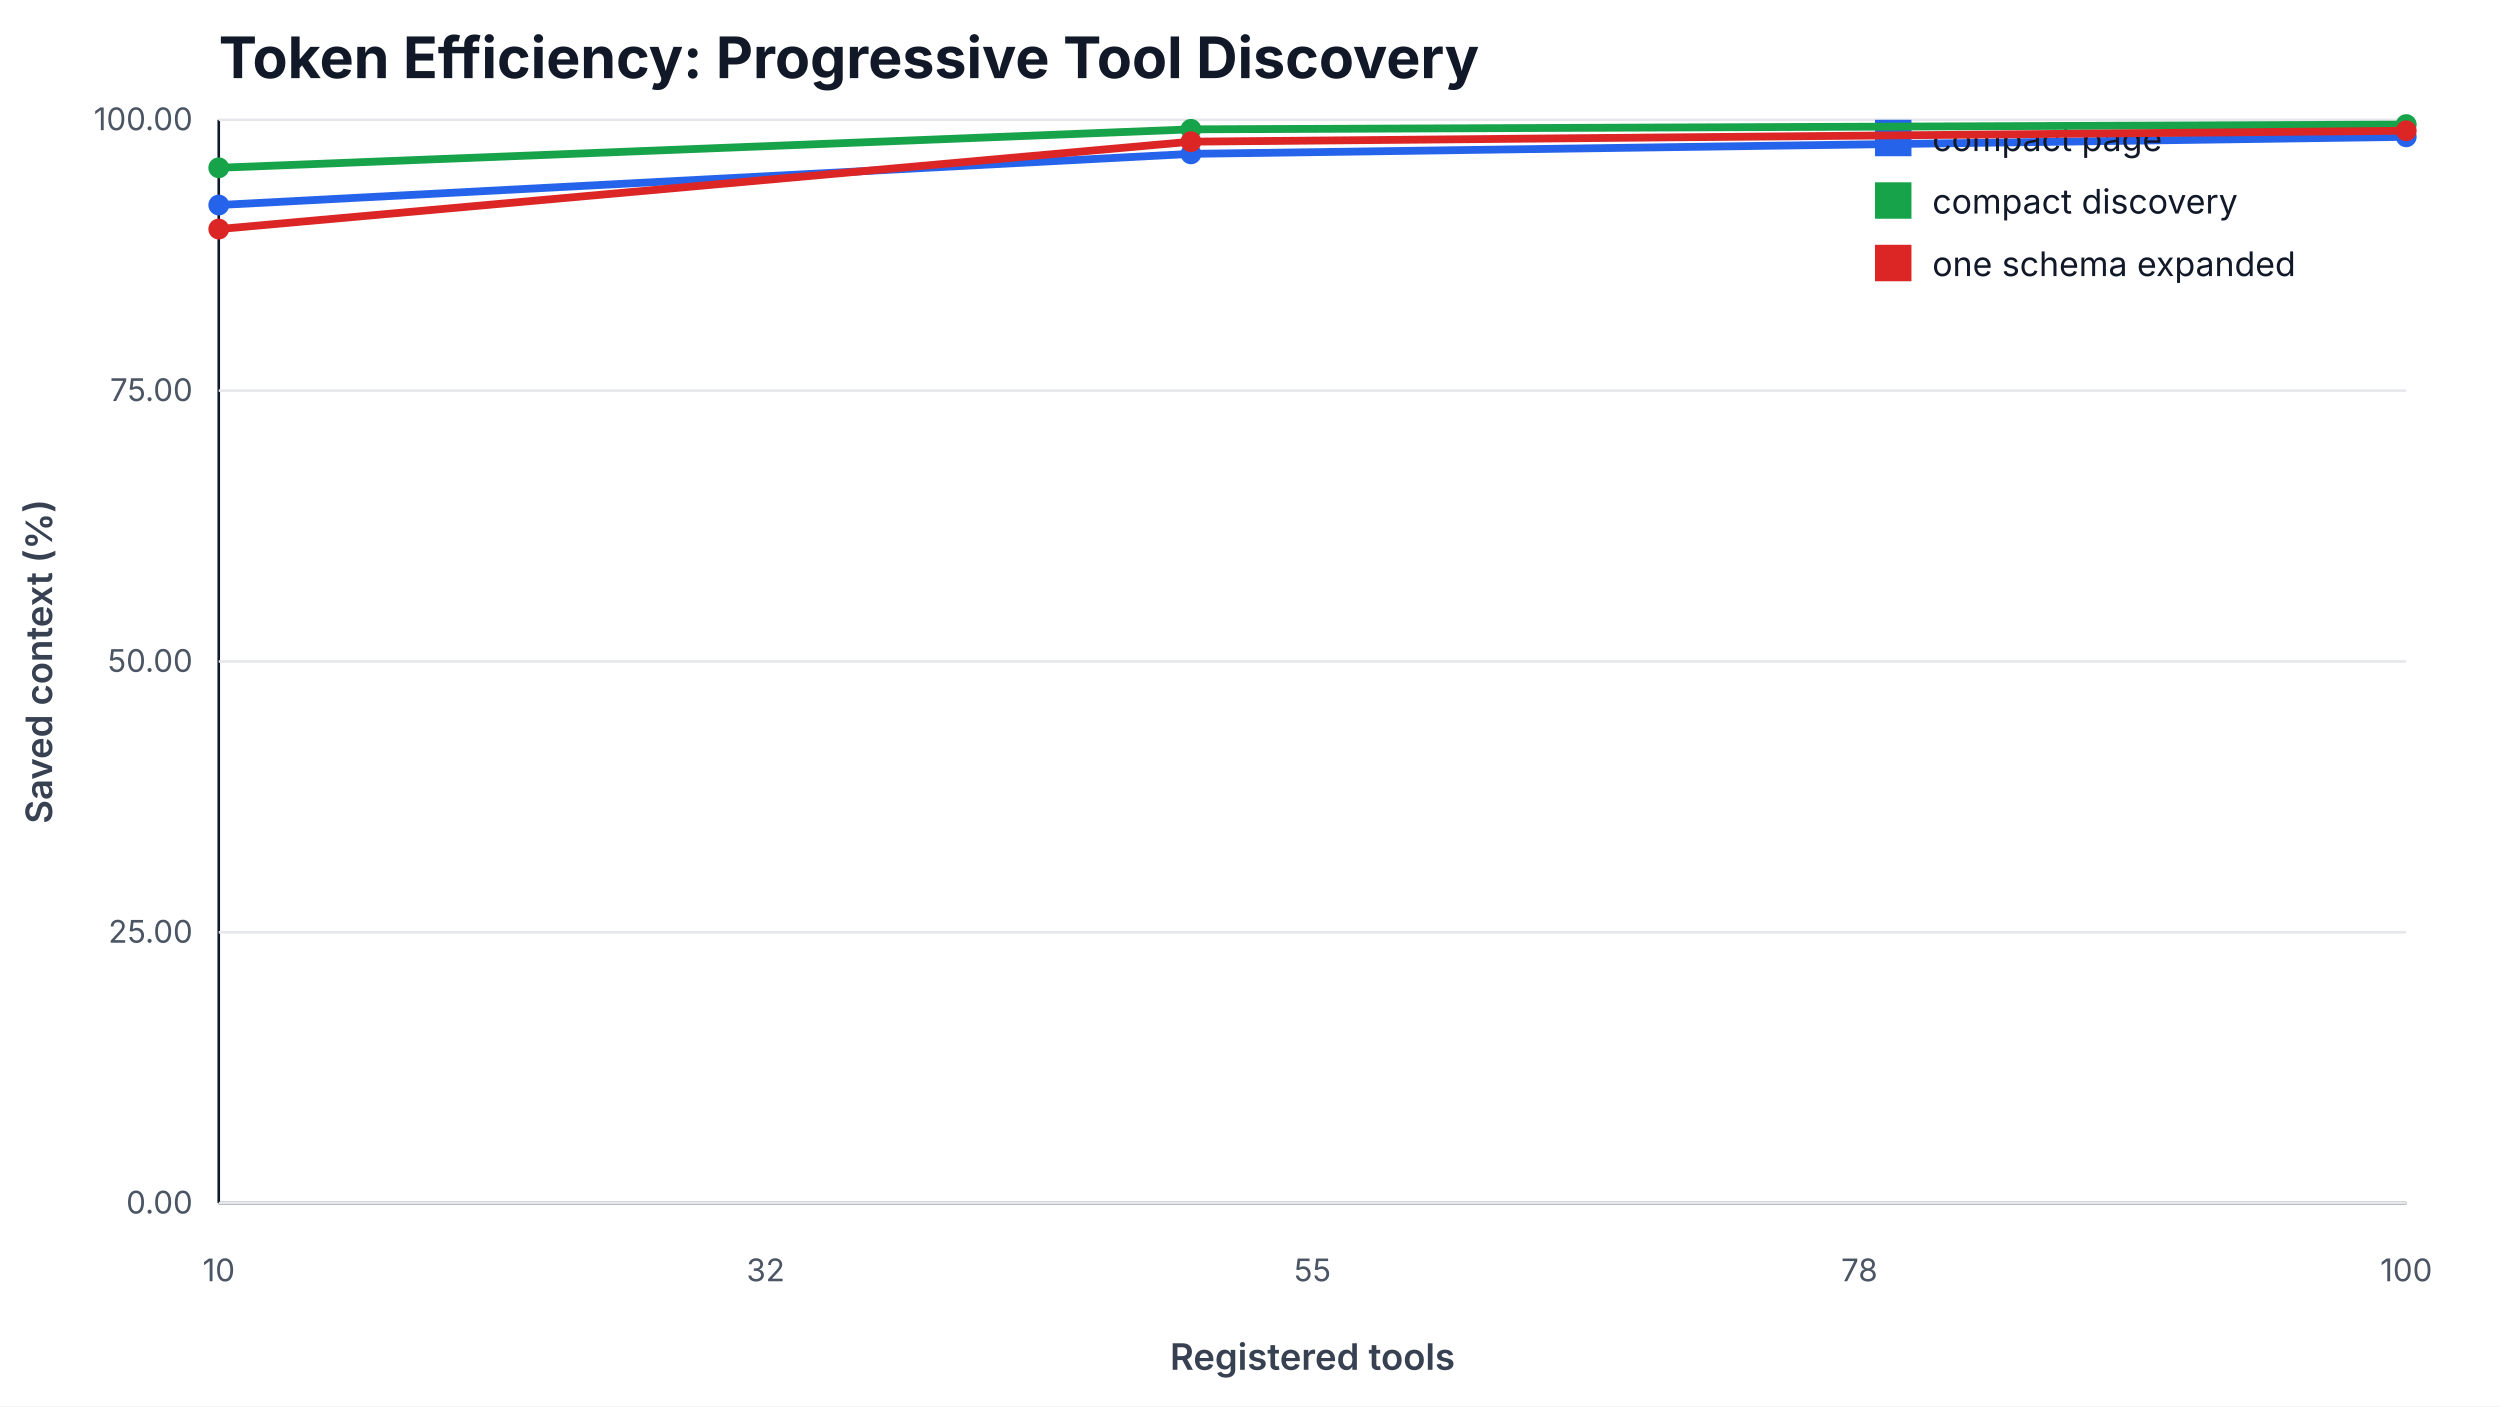
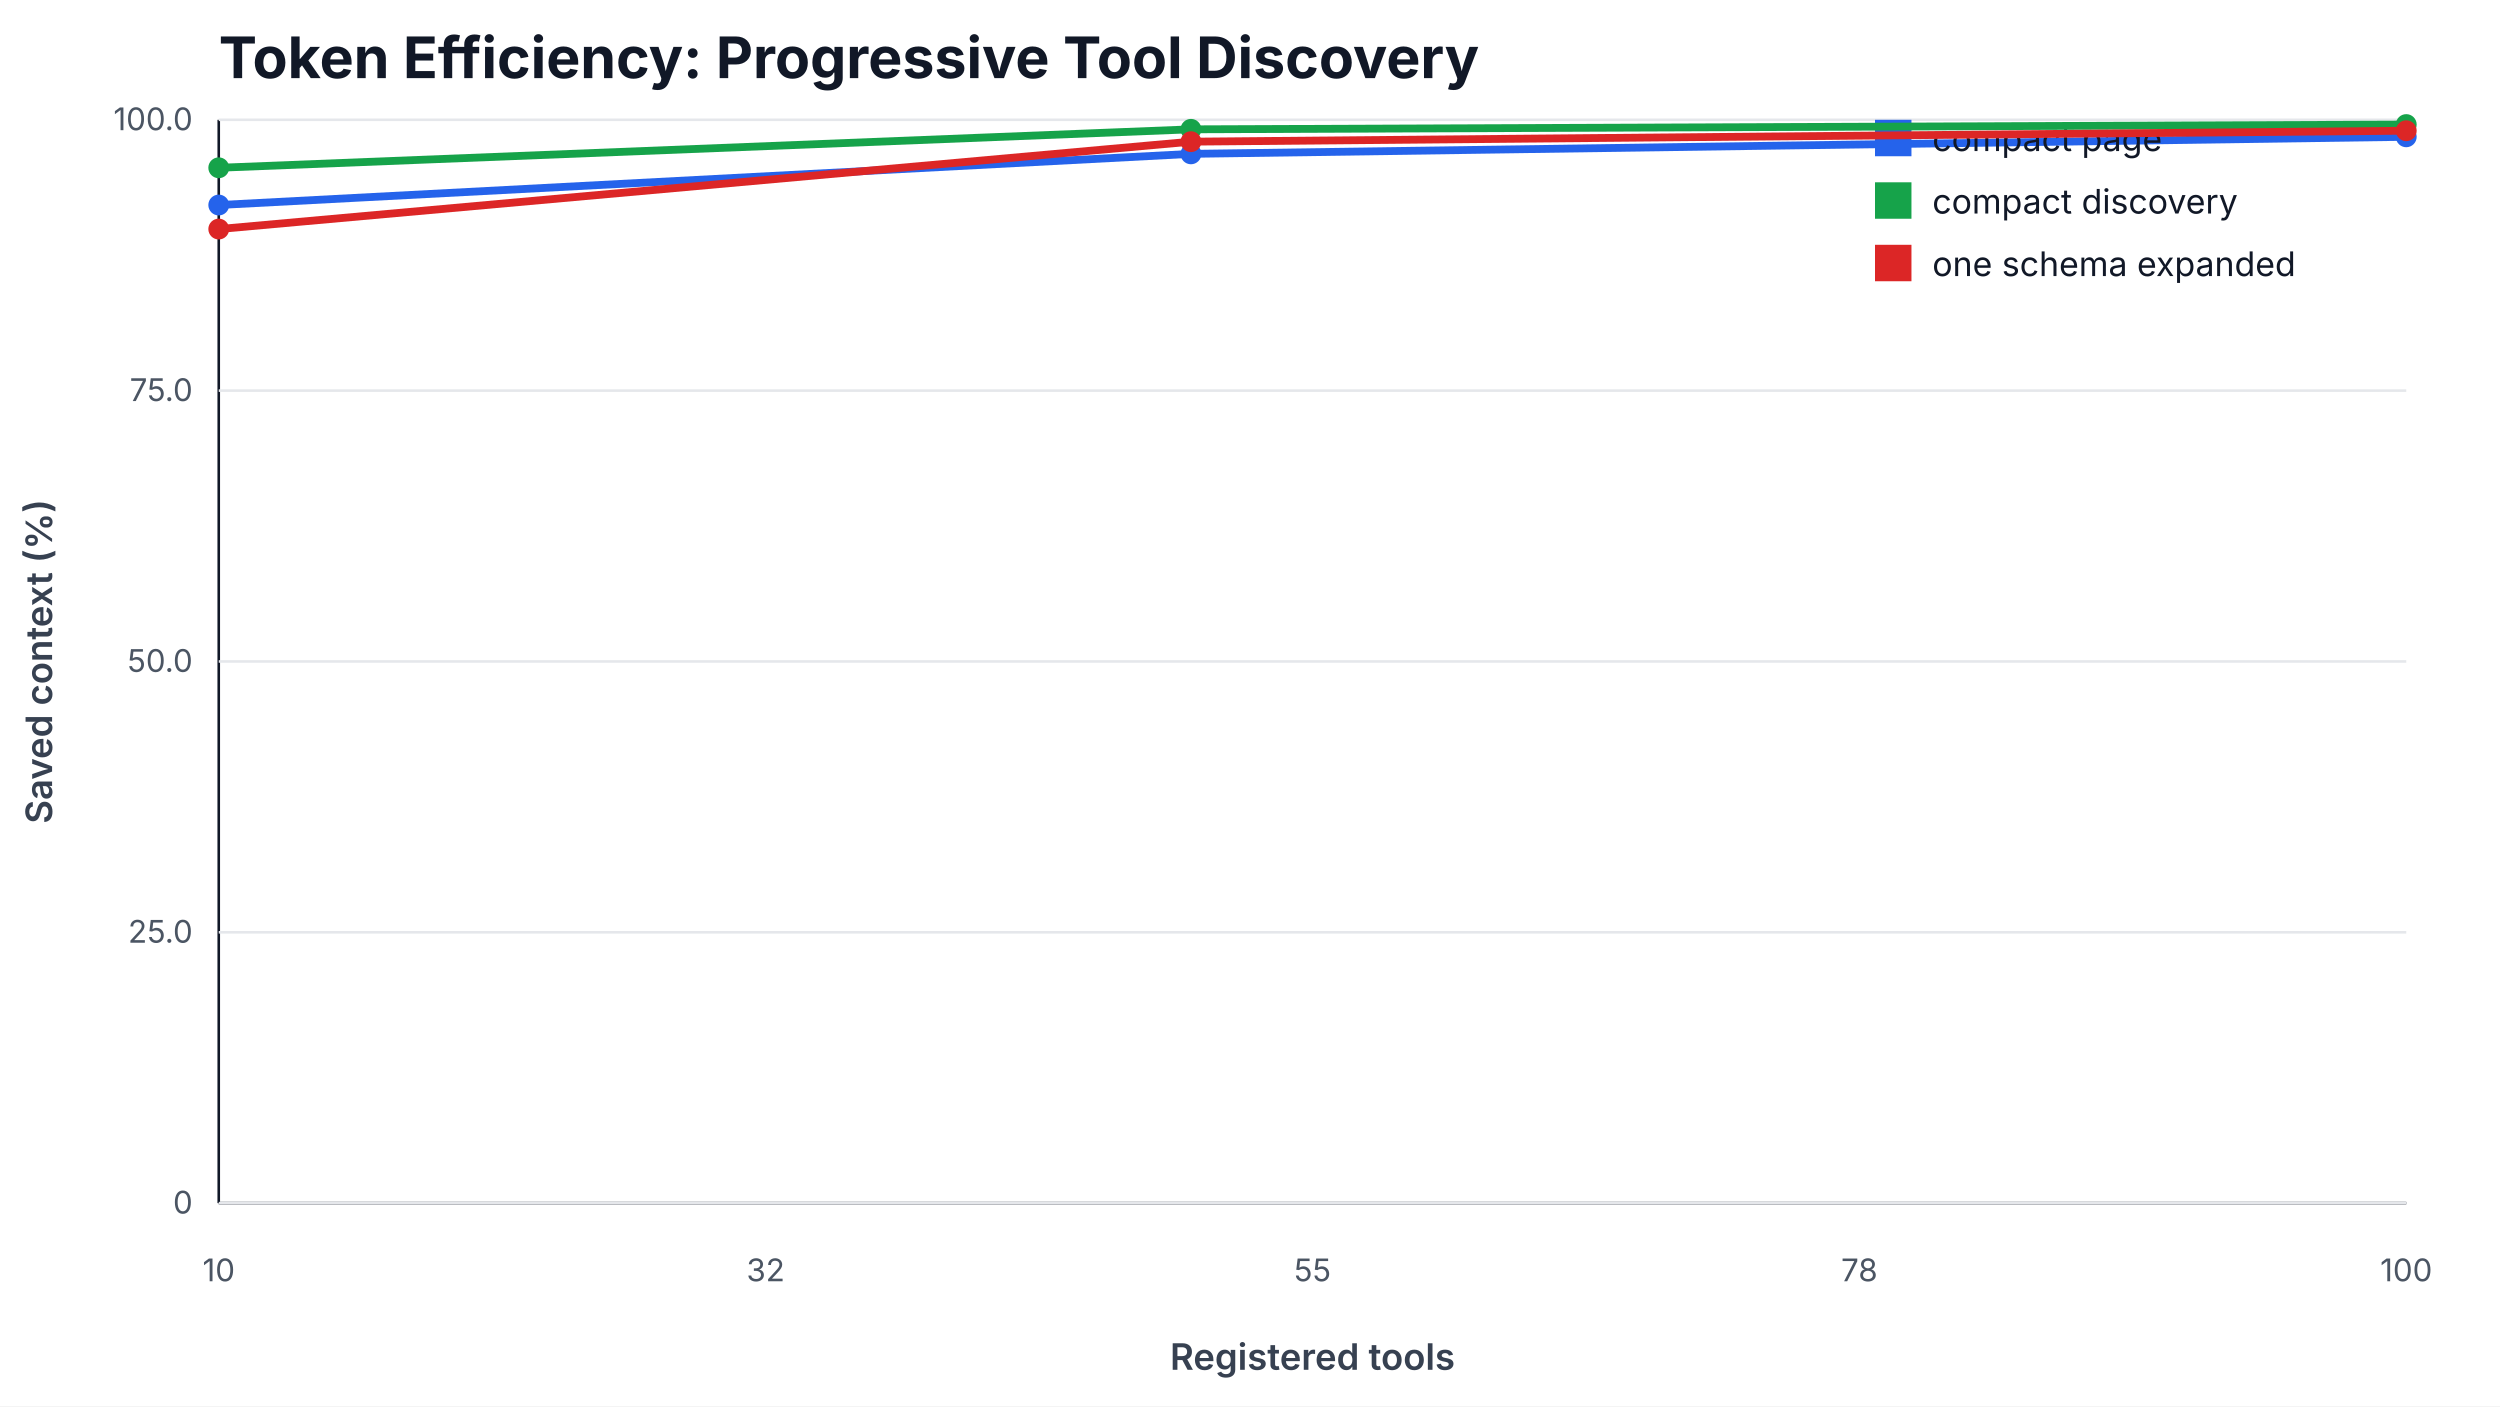
<svg xmlns="http://www.w3.org/2000/svg" width="960" height="540" viewBox="0 0 960 540">
  <style>
.title { font: 700 22px system-ui, -apple-system, Segoe UI, sans-serif; fill: #111827; }
.axis { font: 600 14px system-ui, -apple-system, Segoe UI, sans-serif; fill: #374151; }
.tick { font: 12px system-ui, -apple-system, Segoe UI, sans-serif; fill: #4b5563; }
.legend { font: 13px system-ui, -apple-system, Segoe UI, sans-serif; fill: #111827; }
.label { font: 700 12px system-ui, -apple-system, Segoe UI, sans-serif; fill: #111827; }
</style>
  <rect x="0" y="0" width="960" height="540" fill="#ffffff" />
  <text x="84" y="30" class="title">Token Efficiency: Progressive Tool Discovery</text>
  <line x1="84" y1="462" x2="924" y2="462" stroke="#111827" />
  <line x1="84" y1="46" x2="84" y2="462" stroke="#111827" />
  <line x1="84" y1="462.00" x2="924" y2="462.00" stroke="#e5e7eb" />
-   <text x="74" y="466.00" class="tick" text-anchor="end">0.00</text>
+   <text x="74" y="466.00" class="tick" text-anchor="end">0</text>
  <line x1="84" y1="358.00" x2="924" y2="358.00" stroke="#e5e7eb" />
-   <text x="74" y="362.00" class="tick" text-anchor="end">25.00</text>
+   <text x="74" y="362.00" class="tick" text-anchor="end">25.0</text>
  <line x1="84" y1="254.00" x2="924" y2="254.00" stroke="#e5e7eb" />
-   <text x="74" y="258.00" class="tick" text-anchor="end">50.00</text>
+   <text x="74" y="258.00" class="tick" text-anchor="end">50.0</text>
  <line x1="84" y1="150.00" x2="924" y2="150.00" stroke="#e5e7eb" />
-   <text x="74" y="154.00" class="tick" text-anchor="end">75.00</text>
+   <text x="74" y="154.00" class="tick" text-anchor="end">75.0</text>
  <line x1="84" y1="46.00" x2="924" y2="46.00" stroke="#e5e7eb" />
-   <text x="74" y="50.00" class="tick" text-anchor="end">100.00</text>
+   <text x="74" y="50.00" class="tick" text-anchor="end">100.0</text>
  <text x="84.00" y="492" class="tick" text-anchor="middle">10</text>
  <text x="294.00" y="492" class="tick" text-anchor="middle">32</text>
  <text x="504.00" y="492" class="tick" text-anchor="middle">55</text>
  <text x="714.00" y="492" class="tick" text-anchor="middle">78</text>
  <text x="924.00" y="492" class="tick" text-anchor="middle">100</text>
  <text x="504.0" y="526" class="axis" text-anchor="middle">Registered tools</text>
  <text x="20" y="254.0" class="axis" text-anchor="middle" transform="rotate(-90 20 254.0)">Saved context (%)</text>
  <path d="M84.00,78.73 L457.33,59.08 L924.00,52.54" fill="none" stroke="#2563eb" stroke-width="3" />
  <circle cx="84.00" cy="78.73" r="4" fill="#2563eb" />
  <circle cx="457.33" cy="59.08" r="4" fill="#2563eb" />
  <circle cx="924.00" cy="52.54" r="4" fill="#2563eb" />
  <rect x="720" y="46" width="14" height="14" fill="#2563eb" />
  <text x="742" y="58" class="legend">compact page</text>
  <path d="M84.00,64.43 L457.33,49.66 L924.00,47.83" fill="none" stroke="#16a34a" stroke-width="3" />
  <circle cx="84.00" cy="64.43" r="4" fill="#16a34a" />
  <circle cx="457.33" cy="49.66" r="4" fill="#16a34a" />
  <circle cx="924.00" cy="47.83" r="4" fill="#16a34a" />
  <rect x="720" y="70" width="14" height="14" fill="#16a34a" />
  <text x="742" y="82" class="legend">compact discovery</text>
  <path d="M84.00,87.96 L457.33,54.40 L924.00,50.20" fill="none" stroke="#dc2626" stroke-width="3" />
  <circle cx="84.00" cy="87.96" r="4" fill="#dc2626" />
  <circle cx="457.33" cy="54.40" r="4" fill="#dc2626" />
  <circle cx="924.00" cy="50.20" r="4" fill="#dc2626" />
  <rect x="720" y="94" width="14" height="14" fill="#dc2626" />
  <text x="742" y="106" class="legend">one schema expanded</text>
</svg>
